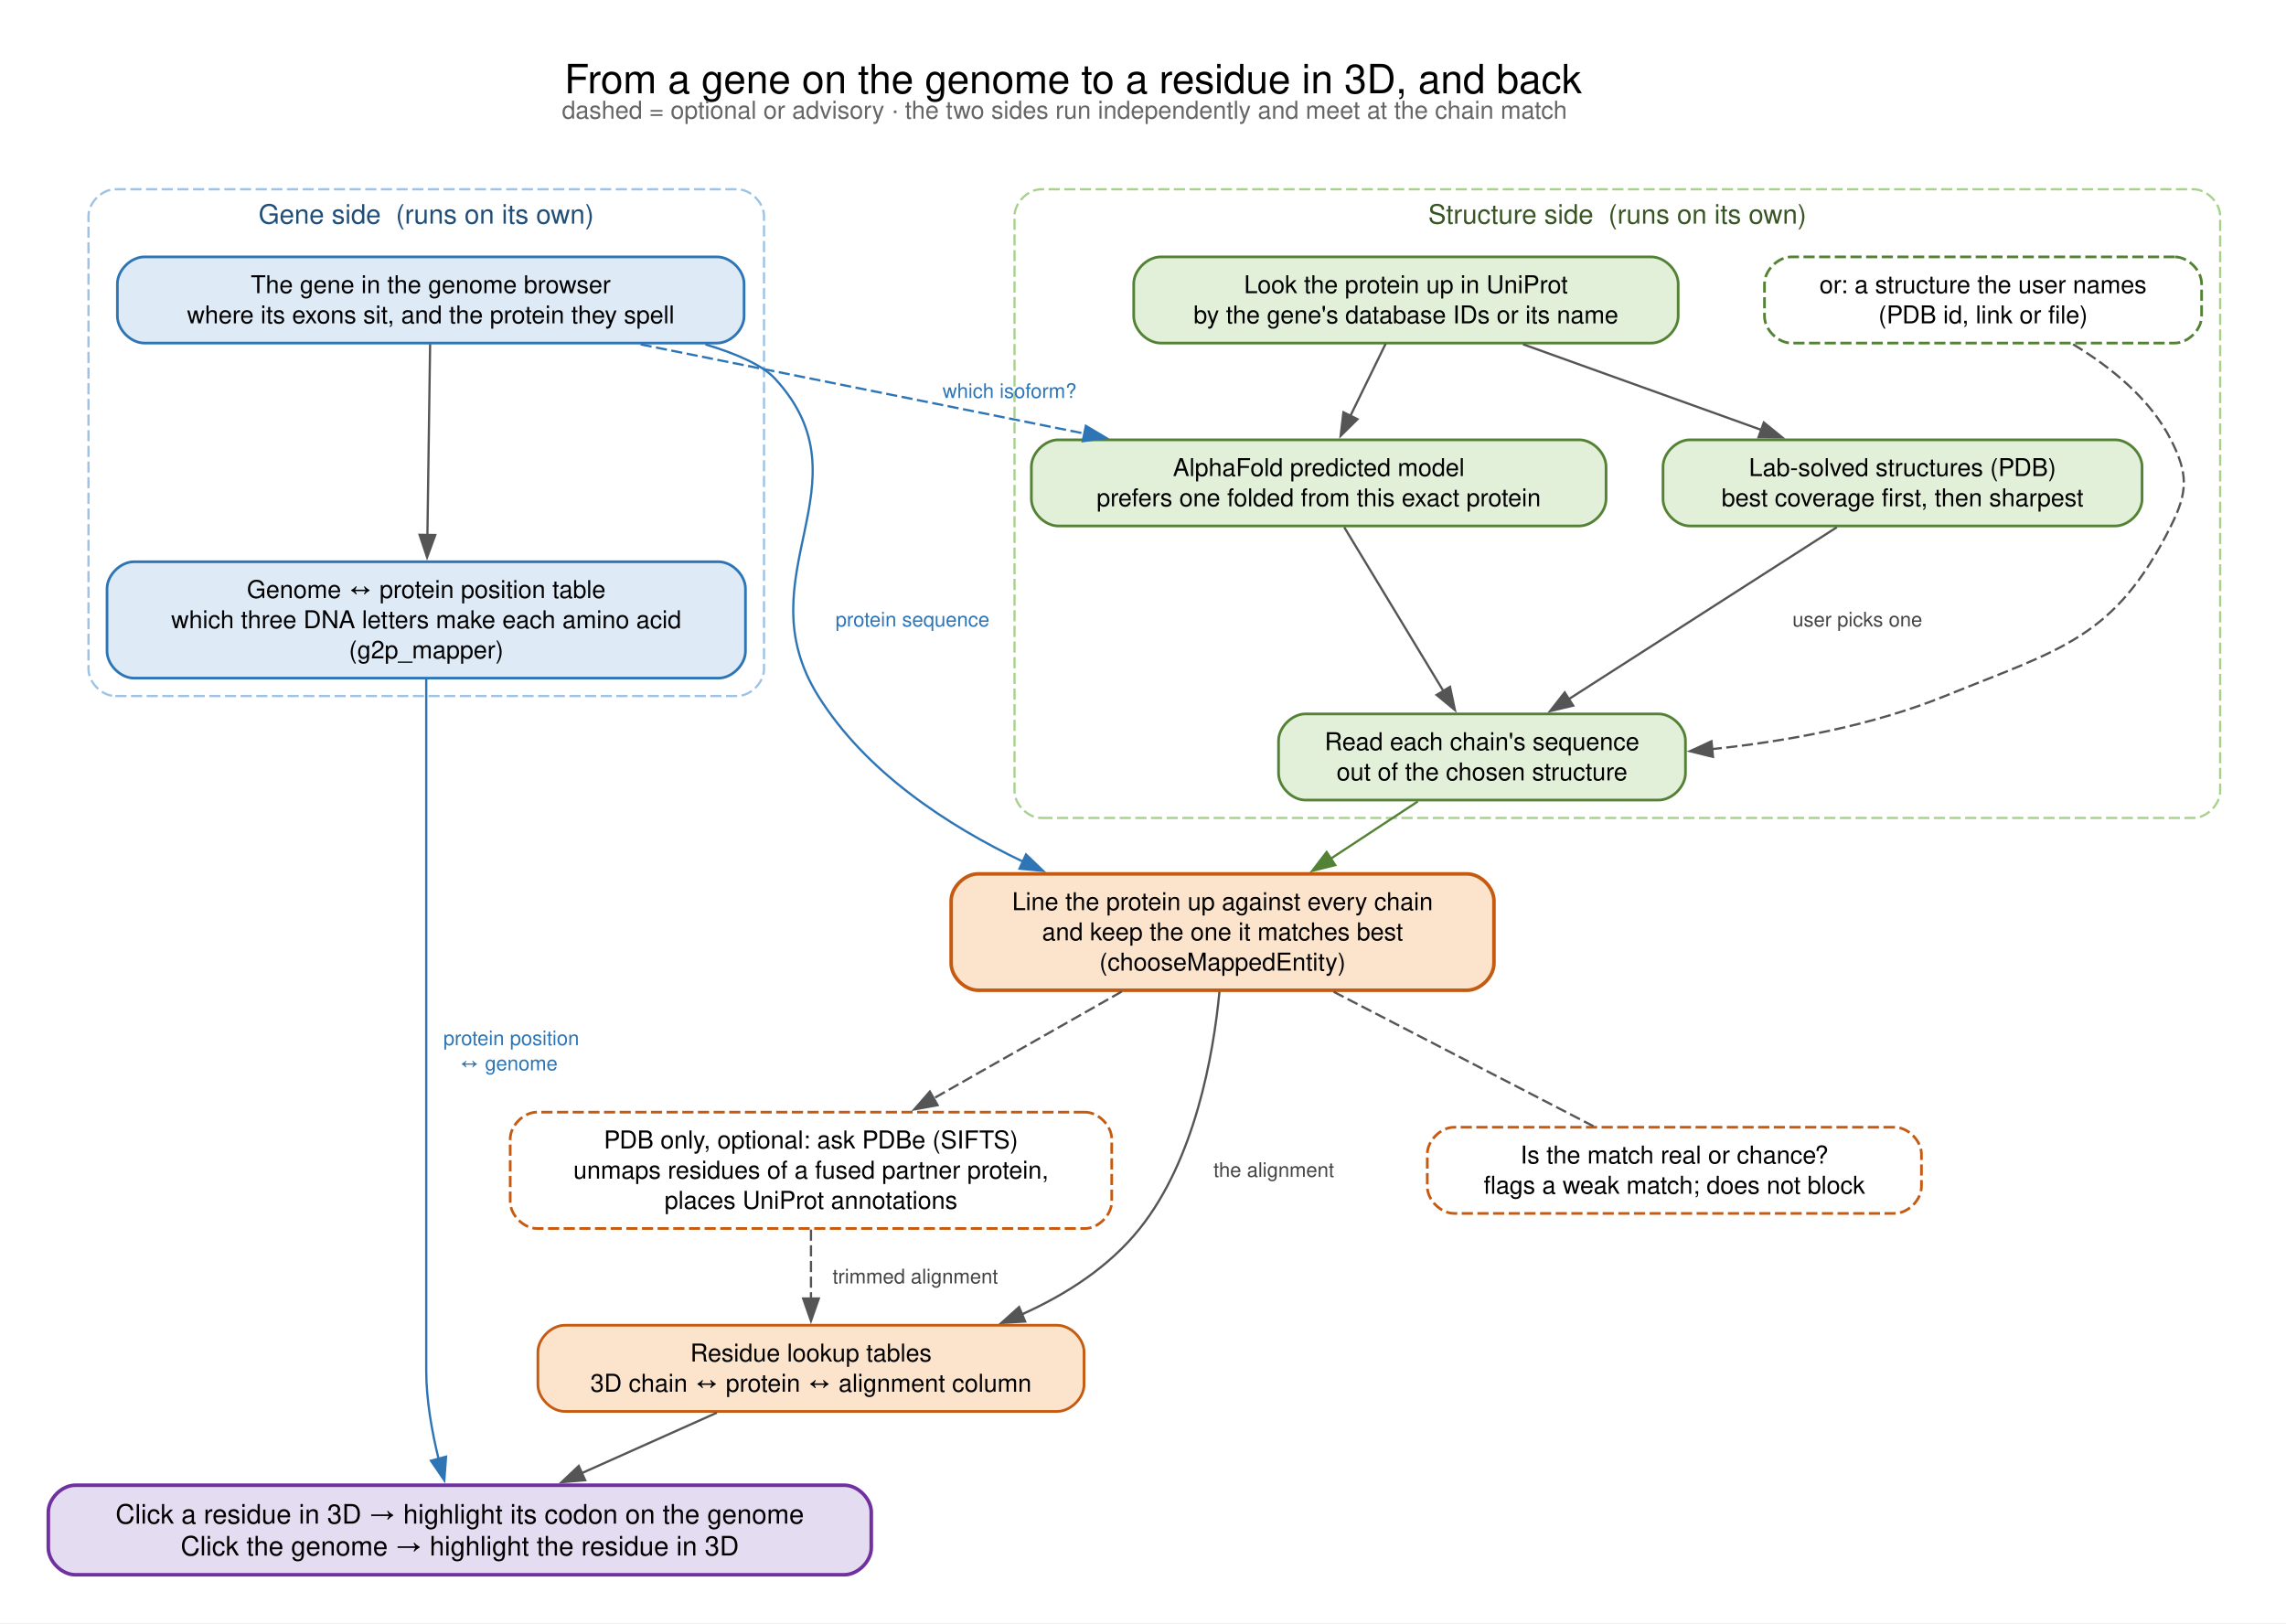
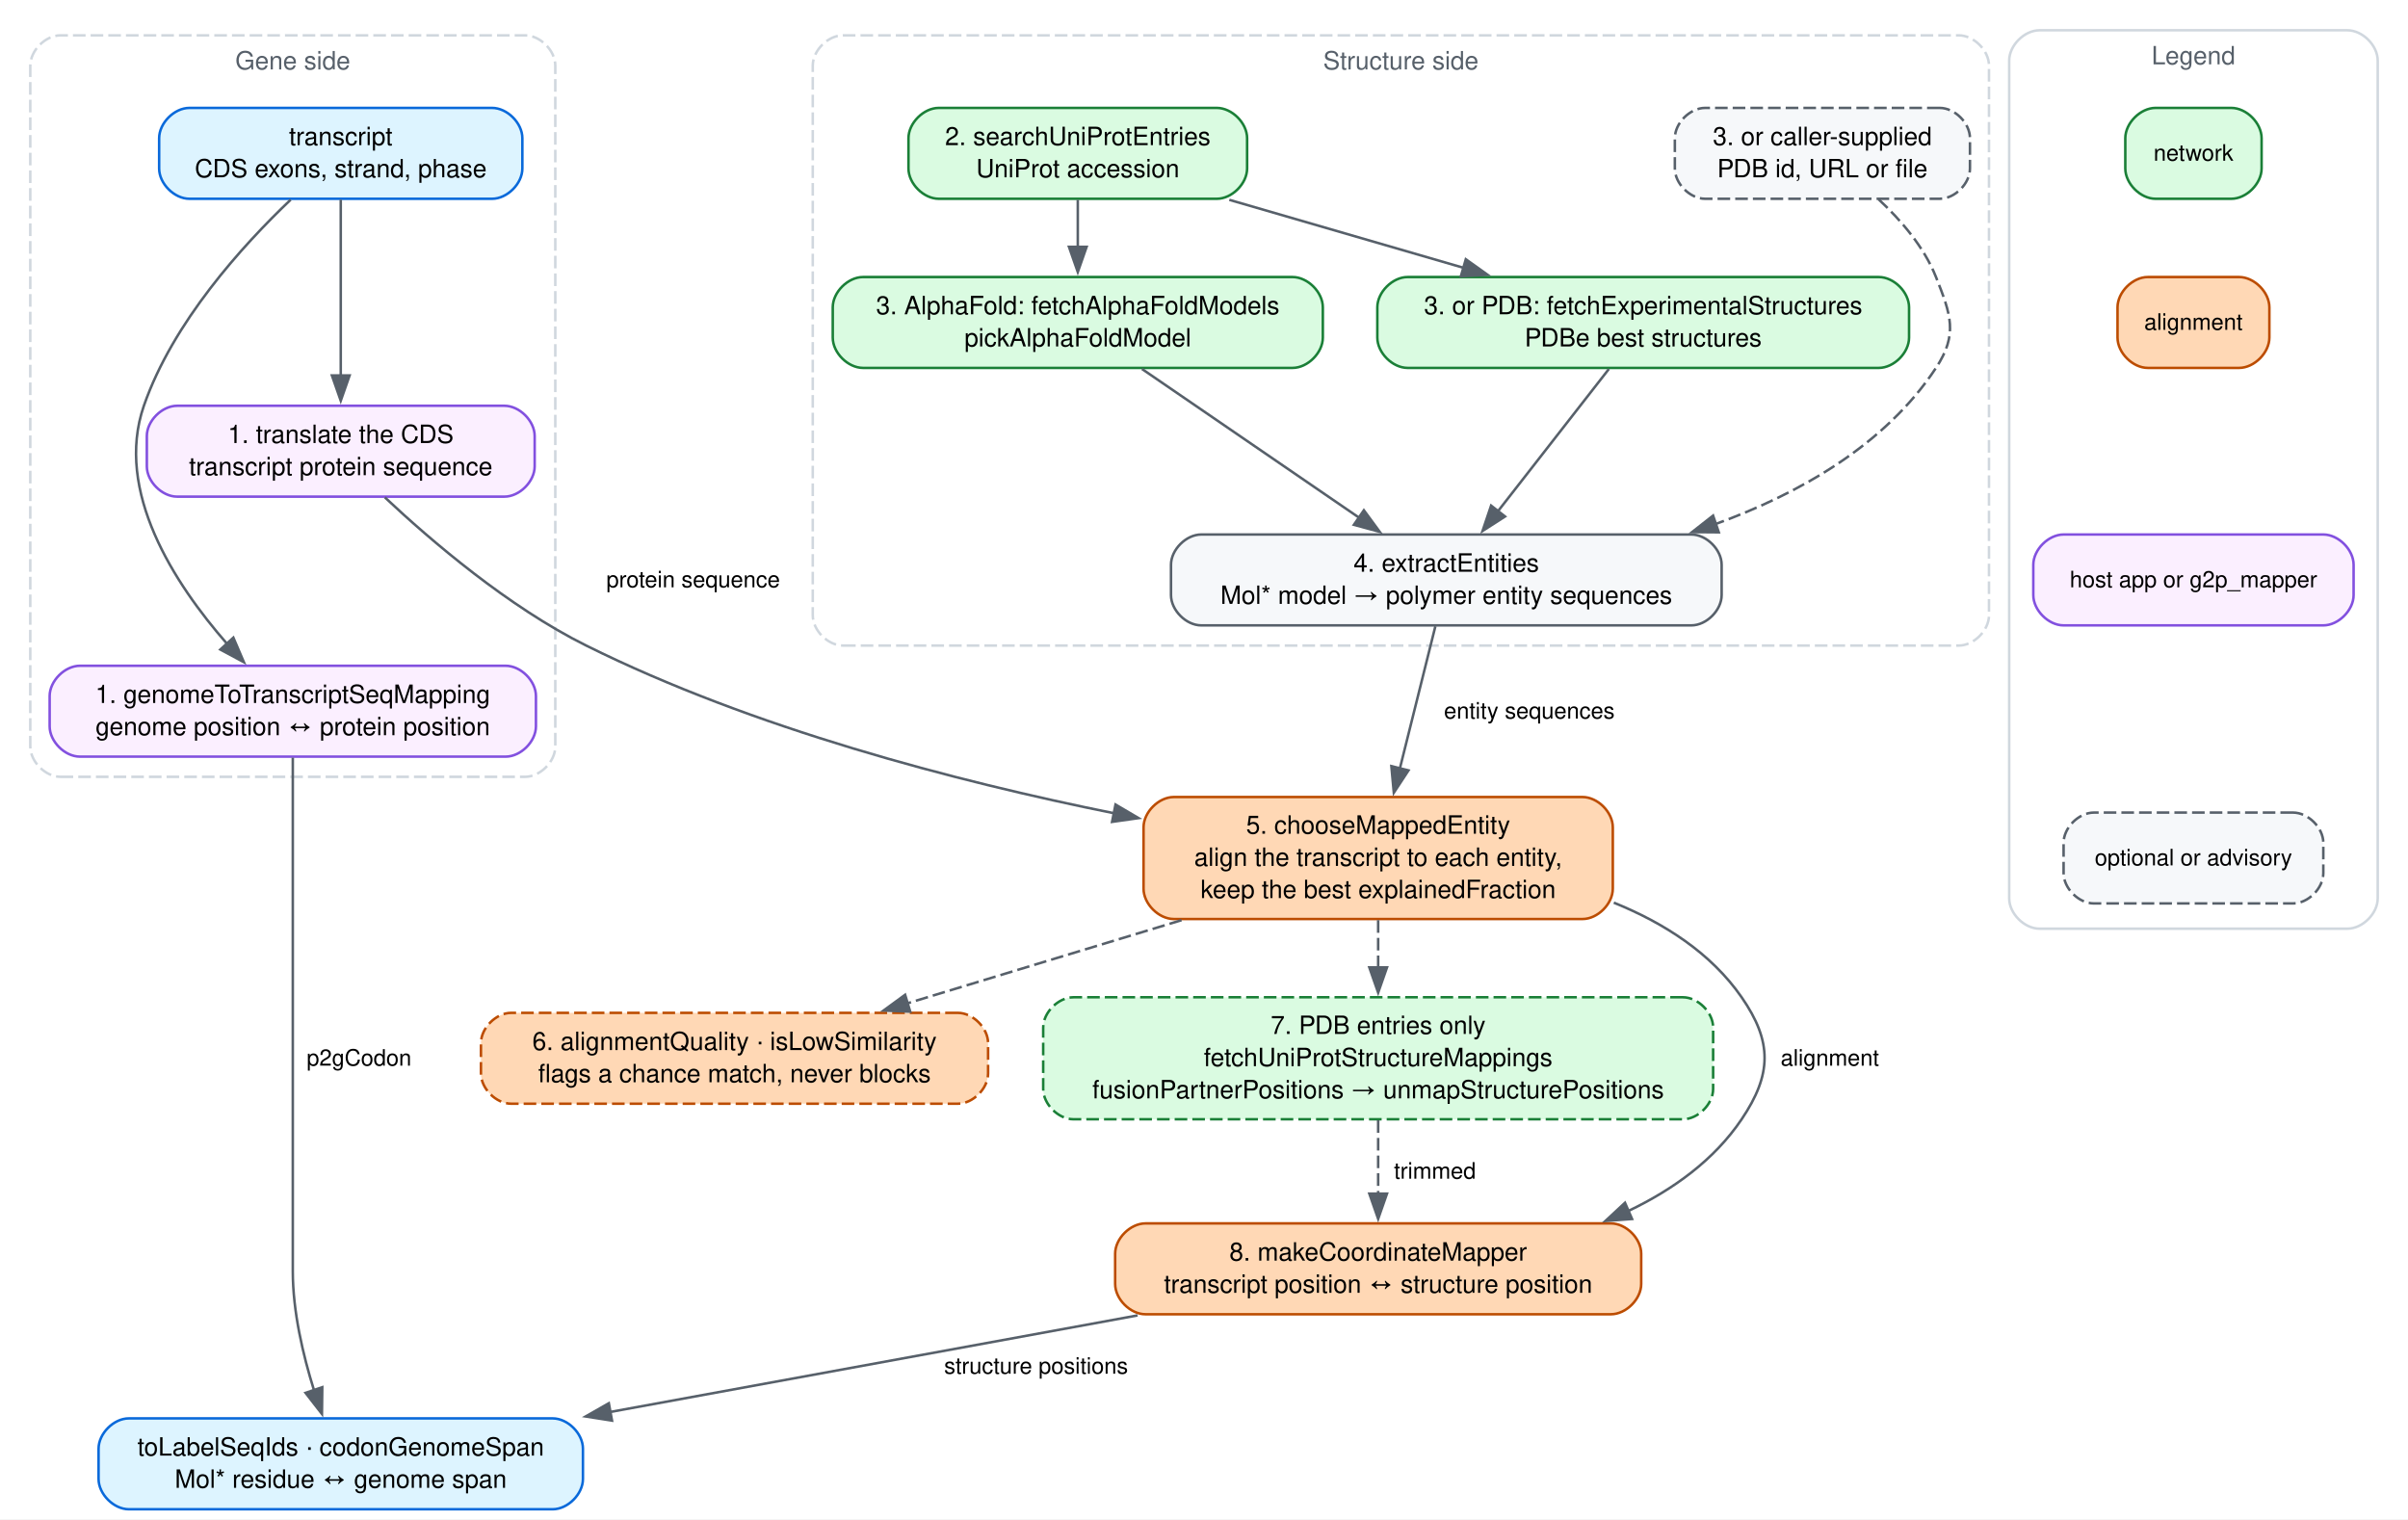
- <svg xmlns="http://www.w3.org/2000/svg" width="1022pt" height="726pt" viewBox="0.00 0.00 1022.00 726.00">
-   <g id="graph0" class="graph" transform="scale(1 1) rotate(0) translate(21.6 704.01)">
-     <polygon fill="white" stroke="none" points="-21.6,21.6 -21.6,-704.01 1000.56,-704.01 1000.56,21.6 -21.6,21.6" />
-     <text xml:space="preserve" text-anchor="start" x="230.73" y="-662.31" font-family="Helvetica,sans-Serif" font-size="18.00">From a gene on the genome to a residue in 3D, and back</text>
-     <text xml:space="preserve" text-anchor="start" x="229.61" y="-650.96" font-family="Helvetica,sans-Serif" font-size="11.00" fill="#666666">dashed = optional or advisory · the two sides run independently and meet at the chain match</text>
-     <text xml:space="preserve" text-anchor="start" x="486.48" y="-633.31" font-family="Helvetica,sans-Serif" font-size="18.00"> </text>
+ <svg xmlns="http://www.w3.org/2000/svg" width="954pt" height="602pt" viewBox="0.00 0.00 954.00 602.00">
+   <g id="graph0" class="graph" transform="scale(1 1) rotate(0) translate(4 597.91)">
+     <polygon fill="white" stroke="none" points="-4,4 -4,-597.91 950,-597.91 950,4 -4,4" />
    <g id="clust1" class="cluster">
-       <path fill="white" stroke="#9dc3e6" stroke-dasharray="5,2" d="M29.96,-392.85C29.96,-392.85 307.96,-392.85 307.96,-392.85 313.96,-392.85 319.96,-398.85 319.96,-404.85 319.96,-404.85 319.96,-607.41 319.96,-607.41 319.96,-613.41 313.96,-619.41 307.96,-619.41 307.96,-619.41 29.96,-619.41 29.96,-619.41 23.96,-619.41 17.96,-613.41 17.96,-607.41 17.96,-607.41 17.96,-404.85 17.96,-404.85 17.96,-398.85 23.96,-392.85 29.96,-392.85" />
-       <text xml:space="preserve" text-anchor="middle" x="168.96" y="-604.01" font-family="Helvetica,sans-Serif" font-size="12.00" fill="#1f4e79">Gene side  (runs on its own)</text>
+       <path fill="white" stroke="#d0d7de" stroke-dasharray="5,2" d="M20,-290.16C20,-290.16 204,-290.16 204,-290.16 210,-290.16 216,-296.16 216,-302.16 216,-302.16 216,-571.91 216,-571.91 216,-577.91 210,-583.91 204,-583.91 204,-583.91 20,-583.91 20,-583.91 14,-583.91 8,-577.91 8,-571.91 8,-571.91 8,-302.16 8,-302.16 8,-296.16 14,-290.16 20,-290.16" />
+       <text xml:space="preserve" text-anchor="middle" x="112" y="-570.41" font-family="Helvetica,sans-Serif" font-size="10.00" fill="#57606a">Gene side</text>
    </g>
    <g id="clust2" class="cluster">
-       <path fill="white" stroke="#a9d18e" stroke-dasharray="5,2" d="M443.96,-338.33C443.96,-338.33 958.96,-338.33 958.96,-338.33 964.96,-338.33 970.96,-344.33 970.96,-350.33 970.96,-350.33 970.96,-607.41 970.96,-607.41 970.96,-613.41 964.96,-619.41 958.96,-619.41 958.96,-619.41 443.96,-619.41 443.96,-619.41 437.96,-619.41 431.96,-613.41 431.96,-607.41 431.96,-607.41 431.96,-350.33 431.96,-350.33 431.96,-344.33 437.96,-338.33 443.96,-338.33" />
-       <text xml:space="preserve" text-anchor="middle" x="701.46" y="-604.01" font-family="Helvetica,sans-Serif" font-size="12.00" fill="#375623">Structure side  (runs on its own)</text>
+       <path fill="white" stroke="#d0d7de" stroke-dasharray="5,2" d="M330,-342.16C330,-342.16 772,-342.16 772,-342.16 778,-342.16 784,-348.16 784,-354.16 784,-354.16 784,-571.91 784,-571.91 784,-577.91 778,-583.91 772,-583.91 772,-583.91 330,-583.91 330,-583.91 324,-583.91 318,-577.91 318,-571.91 318,-571.91 318,-354.16 318,-354.16 318,-348.16 324,-342.16 330,-342.16" />
+       <text xml:space="preserve" text-anchor="middle" x="551" y="-570.41" font-family="Helvetica,sans-Serif" font-size="10.00" fill="#57606a">Structure side</text>
+     </g>
+     <g id="clust5" class="cluster">
+       <path fill="white" stroke="#d0d7de" d="M804,-230C804,-230 926,-230 926,-230 932,-230 938,-236 938,-242 938,-242 938,-573.91 938,-573.91 938,-579.91 932,-585.91 926,-585.91 926,-585.91 804,-585.91 804,-585.91 798,-585.91 792,-579.91 792,-573.91 792,-573.91 792,-242 792,-242 792,-236 798,-230 804,-230" />
+       <text xml:space="preserve" text-anchor="middle" x="865" y="-572.41" font-family="Helvetica,sans-Serif" font-size="10.00" fill="#57606a">Legend</text>
    </g>
    <g id="node1" class="node">
-       <path fill="#deebf7" stroke="#2e75b6" stroke-width="1.2" d="M299.05,-589.16C299.05,-589.16 42.88,-589.16 42.88,-589.16 36.88,-589.16 30.88,-583.16 30.88,-577.16 30.88,-577.16 30.88,-562.64 30.88,-562.64 30.88,-556.64 36.88,-550.64 42.88,-550.64 42.88,-550.64 299.05,-550.64 299.05,-550.64 305.05,-550.64 311.05,-556.64 311.05,-562.64 311.05,-562.64 311.05,-577.16 311.05,-577.16 311.05,-583.16 305.05,-589.16 299.05,-589.16" />
-       <text xml:space="preserve" text-anchor="middle" x="170.96" y="-572.95" font-family="Helvetica,sans-Serif" font-size="11.00">The gene in the genome browser</text>
-       <text xml:space="preserve" text-anchor="middle" x="170.96" y="-559.45" font-family="Helvetica,sans-Serif" font-size="11.00">where its exons sit, and the protein they spell</text>
+       <path fill="#ddf4ff" stroke="#0969da" d="M190.95,-555.16C190.95,-555.16 71.05,-555.16 71.05,-555.16 65.05,-555.16 59.05,-549.16 59.05,-543.16 59.05,-543.16 59.05,-531.16 59.05,-531.16 59.05,-525.16 65.05,-519.16 71.05,-519.16 71.05,-519.16 190.95,-519.16 190.95,-519.16 196.95,-519.16 202.95,-525.16 202.95,-531.16 202.95,-531.16 202.95,-543.16 202.95,-543.16 202.95,-549.16 196.95,-555.16 190.95,-555.16" />
+       <text xml:space="preserve" text-anchor="middle" x="131" y="-540.41" font-family="Helvetica,sans-Serif" font-size="10.00">transcript</text>
+       <text xml:space="preserve" text-anchor="middle" x="131" y="-527.66" font-family="Helvetica,sans-Serif" font-size="10.00">CDS exons, strand, phase</text>
    </g>
    <g id="node2" class="node">
-       <path fill="#deebf7" stroke="#2e75b6" stroke-width="1.2" d="M299.67,-452.87C299.67,-452.87 38.25,-452.87 38.25,-452.87 32.25,-452.87 26.25,-446.87 26.25,-440.87 26.25,-440.87 26.25,-412.85 26.25,-412.85 26.25,-406.85 32.25,-400.85 38.25,-400.85 38.25,-400.85 299.67,-400.85 299.67,-400.85 305.67,-400.85 311.67,-406.85 311.67,-412.85 311.67,-412.85 311.67,-440.87 311.67,-440.87 311.67,-446.87 305.67,-452.87 299.67,-452.87" />
-       <text xml:space="preserve" text-anchor="middle" x="168.96" y="-436.66" font-family="Helvetica,sans-Serif" font-size="11.00">Genome ↔ protein position table</text>
-       <text xml:space="preserve" text-anchor="middle" x="168.96" y="-423.16" font-family="Helvetica,sans-Serif" font-size="11.00">which three DNA letters make each amino acid</text>
-       <text xml:space="preserve" text-anchor="middle" x="168.96" y="-409.66" font-family="Helvetica,sans-Serif" font-size="11.00">(g2p_mapper)</text>
+       <path fill="#fbefff" stroke="#8250df" d="M195.83,-437.16C195.83,-437.16 66.17,-437.16 66.17,-437.16 60.17,-437.16 54.17,-431.16 54.17,-425.16 54.17,-425.16 54.17,-413.16 54.17,-413.16 54.17,-407.16 60.17,-401.16 66.17,-401.16 66.17,-401.16 195.83,-401.16 195.83,-401.16 201.83,-401.16 207.83,-407.16 207.83,-413.16 207.83,-413.16 207.83,-425.16 207.83,-425.16 207.83,-431.16 201.83,-437.16 195.83,-437.16" />
+       <text xml:space="preserve" text-anchor="middle" x="131" y="-422.41" font-family="Helvetica,sans-Serif" font-size="10.00">1. translate the CDS</text>
+       <text xml:space="preserve" text-anchor="middle" x="131" y="-409.66" font-family="Helvetica,sans-Serif" font-size="10.00">transcript protein sequence</text>
    </g>
    <g id="edge1" class="edge">
-       <path fill="none" stroke="#555555" d="M170.69,-550.17C170.39,-528.4 169.87,-491.96 169.48,-464.51" />
-       <polygon fill="#555555" stroke="#555555" points="172.98,-464.82 169.34,-454.87 165.99,-464.92 172.98,-464.82" />
+       <path fill="none" stroke="#57606a" d="M131,-518.79C131,-500.34 131,-470.86 131,-448.93" />
+       <polygon fill="#57606a" stroke="#57606a" points="134.5,-449.16 131,-439.16 127.5,-449.16 134.5,-449.16" />
+     </g>
+     <g id="node3" class="node">
+       <path fill="#fbefff" stroke="#8250df" d="M196.33,-334.16C196.33,-334.16 27.67,-334.16 27.67,-334.16 21.67,-334.16 15.67,-328.16 15.67,-322.16 15.67,-322.16 15.67,-310.16 15.67,-310.16 15.67,-304.16 21.67,-298.16 27.67,-298.16 27.67,-298.16 196.33,-298.16 196.33,-298.16 202.33,-298.16 208.33,-304.16 208.33,-310.16 208.33,-310.16 208.33,-322.16 208.33,-322.16 208.33,-328.16 202.33,-334.16 196.33,-334.16" />
+       <text xml:space="preserve" text-anchor="middle" x="112" y="-319.41" font-family="Helvetica,sans-Serif" font-size="10.00">1. genomeToTranscriptSeqMapping</text>
+       <text xml:space="preserve" text-anchor="middle" x="112" y="-306.66" font-family="Helvetica,sans-Serif" font-size="10.00">genome position ↔ protein position</text>
+     </g>
+     <g id="edge2" class="edge">
+       <path fill="none" stroke="#57606a" d="M111.16,-518.79C92.07,-500.64 64.47,-470.24 53,-437.16 41.27,-403.32 65.11,-366.68 85.91,-342.91" />
+       <polygon fill="#57606a" stroke="#57606a" points="88.45,-345.31 92.62,-335.58 83.29,-340.59 88.45,-345.31" />
    </g>
    <g id="node4" class="node">
-       <path fill="#e2f0d9" stroke="#548235" stroke-width="1.2" d="M684.42,-507.39C684.42,-507.39 451.5,-507.39 451.5,-507.39 445.5,-507.39 439.5,-501.39 439.5,-495.39 439.5,-495.39 439.5,-480.87 439.5,-480.87 439.5,-474.87 445.5,-468.87 451.5,-468.87 451.5,-468.87 684.42,-468.87 684.42,-468.87 690.42,-468.87 696.42,-474.87 696.42,-480.87 696.42,-480.87 696.42,-495.39 696.42,-495.39 696.42,-501.39 690.42,-507.39 684.42,-507.39" />
-       <text xml:space="preserve" text-anchor="middle" x="567.96" y="-491.18" font-family="Helvetica,sans-Serif" font-size="11.00">AlphaFold predicted model</text>
-       <text xml:space="preserve" text-anchor="middle" x="567.96" y="-477.68" font-family="Helvetica,sans-Serif" font-size="11.00">prefers one folded from this exact protein</text>
+       <path fill="#dafbe1" stroke="#1a7f37" d="M478.08,-555.16C478.08,-555.16 367.92,-555.16 367.92,-555.16 361.92,-555.16 355.92,-549.16 355.92,-543.16 355.92,-543.16 355.92,-531.16 355.92,-531.16 355.92,-525.16 361.92,-519.16 367.92,-519.16 367.92,-519.16 478.08,-519.16 478.08,-519.16 484.08,-519.16 490.08,-525.16 490.08,-531.16 490.08,-531.16 490.08,-543.16 490.08,-543.16 490.08,-549.16 484.08,-555.16 478.08,-555.16" />
+       <text xml:space="preserve" text-anchor="middle" x="423" y="-540.41" font-family="Helvetica,sans-Serif" font-size="10.00">2. searchUniProtEntries</text>
+       <text xml:space="preserve" text-anchor="middle" x="423" y="-527.66" font-family="Helvetica,sans-Serif" font-size="10.00">UniProt accession</text>
+     </g>
+     <g id="node9" class="node">
+       <path fill="#ffd8b5" stroke="#bc4c00" d="M622.96,-282.16C622.96,-282.16 461.05,-282.16 461.05,-282.16 455.05,-282.16 449.05,-276.16 449.05,-270.16 449.05,-270.16 449.05,-245.83 449.05,-245.83 449.05,-239.83 455.05,-233.83 461.05,-233.83 461.05,-233.83 622.96,-233.83 622.96,-233.83 628.96,-233.83 634.96,-239.83 634.96,-245.83 634.96,-245.83 634.96,-270.16 634.96,-270.16 634.96,-276.16 628.96,-282.16 622.96,-282.16" />
+       <text xml:space="preserve" text-anchor="middle" x="542" y="-267.62" font-family="Helvetica,sans-Serif" font-size="10.00">5. chooseMappedEntity</text>
+       <text xml:space="preserve" text-anchor="middle" x="542" y="-254.87" font-family="Helvetica,sans-Serif" font-size="10.00">align the transcript to each entity,</text>
+       <text xml:space="preserve" text-anchor="middle" x="542" y="-242.12" font-family="Helvetica,sans-Serif" font-size="10.00">keep the best explainedFraction</text>
+     </g>
+     <g id="edge9" class="edge">
+       <path fill="none" stroke="#57606a" d="M148.47,-400.87C166.86,-383.62 197.36,-357.51 228.25,-342.16 294.18,-309.39 374.54,-288.41 437.42,-275.72" />
+       <polygon fill="#57606a" stroke="#57606a" points="437.94,-279.18 447.07,-273.81 436.58,-272.32 437.94,-279.18" />
+       <text xml:space="preserve" text-anchor="middle" x="270.62" y="-365.24" font-family="Helvetica,sans-Serif" font-size="9.00"> protein sequence </text>
+     </g>
+     <g id="node13" class="node">
+       <path fill="#ddf4ff" stroke="#0969da" d="M214.95,-36C214.95,-36 47.05,-36 47.05,-36 41.05,-36 35.05,-30 35.05,-24 35.05,-24 35.05,-12 35.05,-12 35.05,-6 41.05,0 47.05,0 47.05,0 214.95,0 214.95,0 220.95,0 226.95,-6 226.95,-12 226.95,-12 226.95,-24 226.95,-24 226.95,-30 220.95,-36 214.95,-36" />
+       <text xml:space="preserve" text-anchor="middle" x="131" y="-21.25" font-family="Helvetica,sans-Serif" font-size="10.00">toLabelSeqIds · codonGenomeSpan</text>
+       <text xml:space="preserve" text-anchor="middle" x="131" y="-8.5" font-family="Helvetica,sans-Serif" font-size="10.00">Mol* residue ↔ genome span</text>
+     </g>
+     <g id="edge16" class="edge">
+       <path fill="none" stroke="#57606a" d="M112,-297.76C112,-278.47 112,-246.42 112,-218.83 112,-218.83 112,-218.83 112,-94.25 112,-78.35 116.03,-61.13 120.39,-47.18" />
+       <polygon fill="#57606a" stroke="#57606a" points="123.68,-48.35 123.55,-37.76 117.05,-46.12 123.68,-48.35" />
+       <text xml:space="preserve" text-anchor="middle" x="138.25" y="-175.74" font-family="Helvetica,sans-Serif" font-size="9.00"> p2gCodon </text>
+     </g>
+     <g id="node5" class="node">
+       <path fill="#dafbe1" stroke="#1a7f37" d="M508.08,-488.16C508.08,-488.16 337.92,-488.16 337.92,-488.16 331.92,-488.16 325.92,-482.16 325.92,-476.16 325.92,-476.16 325.92,-464.16 325.92,-464.16 325.92,-458.16 331.92,-452.16 337.92,-452.16 337.92,-452.16 508.08,-452.16 508.08,-452.16 514.08,-452.16 520.08,-458.16 520.08,-464.16 520.08,-464.16 520.08,-476.16 520.08,-476.16 520.08,-482.16 514.08,-488.16 508.08,-488.16" />
+       <text xml:space="preserve" text-anchor="middle" x="423" y="-473.41" font-family="Helvetica,sans-Serif" font-size="10.00">3. AlphaFold: fetchAlphaFoldModels</text>
+       <text xml:space="preserve" text-anchor="middle" x="423" y="-460.66" font-family="Helvetica,sans-Serif" font-size="10.00">pickAlphaFoldModel</text>
+     </g>
+     <g id="edge4" class="edge">
+       <path fill="none" stroke="#57606a" d="M423,-518.74C423,-512.91 423,-506.25 423,-499.8" />
+       <polygon fill="#57606a" stroke="#57606a" points="426.5,-500.14 423,-490.14 419.5,-500.14 426.5,-500.14" />
+     </g>
+     <g id="node6" class="node">
+       <path fill="#dafbe1" stroke="#1a7f37" d="M740.33,-488.16C740.33,-488.16 553.67,-488.16 553.67,-488.16 547.67,-488.16 541.67,-482.16 541.67,-476.16 541.67,-476.16 541.67,-464.16 541.67,-464.16 541.67,-458.16 547.67,-452.16 553.67,-452.16 553.67,-452.16 740.33,-452.16 740.33,-452.16 746.33,-452.16 752.33,-458.16 752.33,-464.16 752.33,-464.16 752.33,-476.16 752.33,-476.16 752.33,-482.16 746.33,-488.16 740.33,-488.16" />
+       <text xml:space="preserve" text-anchor="middle" x="647" y="-473.41" font-family="Helvetica,sans-Serif" font-size="10.00">3. or PDB: fetchExperimentalStructures</text>
+       <text xml:space="preserve" text-anchor="middle" x="647" y="-460.66" font-family="Helvetica,sans-Serif" font-size="10.00">PDBe best structures</text>
+     </g>
+     <g id="edge5" class="edge">
+       <path fill="none" stroke="#57606a" d="M483.03,-518.74C511.65,-510.44 546.09,-500.44 576.01,-491.76" />
+       <polygon fill="#57606a" stroke="#57606a" points="576.72,-495.2 585.35,-489.05 574.77,-488.47 576.72,-495.2" />
+     </g>
+     <g id="node8" class="node">
+       <path fill="#f6f8fa" stroke="#57606a" d="M666.08,-386.16C666.08,-386.16 471.92,-386.16 471.92,-386.16 465.92,-386.16 459.92,-380.16 459.92,-374.16 459.92,-374.16 459.92,-362.16 459.92,-362.16 459.92,-356.16 465.92,-350.16 471.92,-350.16 471.92,-350.16 666.08,-350.16 666.08,-350.16 672.08,-350.16 678.08,-356.16 678.08,-362.16 678.08,-362.16 678.08,-374.16 678.08,-374.16 678.08,-380.16 672.08,-386.16 666.08,-386.16" />
+       <text xml:space="preserve" text-anchor="middle" x="569" y="-371.41" font-family="Helvetica,sans-Serif" font-size="10.00">4. extractEntities</text>
+       <text xml:space="preserve" text-anchor="middle" x="569" y="-358.66" font-family="Helvetica,sans-Serif" font-size="10.00">Mol* model → polymer entity sequences</text>
+     </g>
+     <g id="edge6" class="edge">
+       <path fill="none" stroke="#57606a" d="M448.43,-451.74C472.3,-435.39 508.18,-410.82 534.6,-392.72" />
+       <polygon fill="#57606a" stroke="#57606a" points="536.34,-395.77 542.61,-387.23 532.38,-390 536.34,-395.77" />
    </g>
    <g id="edge7" class="edge">
-       <path fill="none" stroke="#2e75b6" stroke-dasharray="5,2" d="M264.79,-550.05C324.49,-538.05 401.87,-522.5 463.51,-510.12" />
-       <polygon fill="#2e75b6" stroke="#2e75b6" points="463.84,-513.62 472.95,-508.22 462.46,-506.76 463.84,-513.62" />
-       <text xml:space="preserve" text-anchor="middle" x="428.48" y="-526.09" font-family="Helvetica,sans-Serif" font-size="9.00" fill="#2e75b6"> which isoform?</text>
+       <path fill="none" stroke="#57606a" d="M633.41,-451.74C621.22,-436.11 603.16,-412.96 589.27,-395.14" />
+       <polygon fill="#57606a" stroke="#57606a" points="592.27,-393.3 583.36,-387.57 586.75,-397.61 592.27,-393.3" />
    </g>
-     <g id="node8" class="node">
-       <path fill="#fce4cc" stroke="#c55a11" stroke-width="1.6" d="M634.3,-313.33C634.3,-313.33 415.63,-313.33 415.63,-313.33 409.63,-313.33 403.63,-307.33 403.63,-301.33 403.63,-301.33 403.63,-273.31 403.63,-273.31 403.63,-267.31 409.63,-261.31 415.63,-261.31 415.63,-261.31 634.3,-261.31 634.3,-261.31 640.3,-261.31 646.3,-267.31 646.3,-273.31 646.3,-273.31 646.3,-301.33 646.3,-301.33 646.3,-307.33 640.3,-313.33 634.3,-313.33" />
-       <text xml:space="preserve" text-anchor="middle" x="524.96" y="-297.12" font-family="Helvetica,sans-Serif" font-size="11.00">Line the protein up against every chain</text>
-       <text xml:space="preserve" text-anchor="middle" x="524.96" y="-283.62" font-family="Helvetica,sans-Serif" font-size="11.00">and keep the one it matches best</text>
-       <text xml:space="preserve" text-anchor="middle" x="524.96" y="-270.12" font-family="Helvetica,sans-Serif" font-size="11.00">(chooseMappedEntity)</text>
+     <g id="node7" class="node">
+       <path fill="#f6f8fa" stroke="#57606a" stroke-dasharray="5,2" d="M764.46,-555.16C764.46,-555.16 671.54,-555.16 671.54,-555.16 665.54,-555.16 659.54,-549.16 659.54,-543.16 659.54,-543.16 659.54,-531.16 659.54,-531.16 659.54,-525.16 665.54,-519.16 671.54,-519.16 671.54,-519.16 764.46,-519.16 764.46,-519.16 770.46,-519.16 776.46,-525.16 776.46,-531.16 776.46,-531.16 776.46,-543.16 776.46,-543.16 776.46,-549.16 770.46,-555.16 764.46,-555.16" />
+       <text xml:space="preserve" text-anchor="middle" x="718" y="-540.41" font-family="Helvetica,sans-Serif" font-size="10.00">3. or caller-supplied</text>
+       <text xml:space="preserve" text-anchor="middle" x="718" y="-527.66" font-family="Helvetica,sans-Serif" font-size="10.00">PDB id, URL or file</text>
    </g>
    <g id="edge8" class="edge">
-       <path fill="none" stroke="#2e75b6" d="M293.77,-550.04C307.98,-545.78 319.4,-540.69 324.96,-534.64 368,-487.82 310.49,-446.77 344.21,-392.85 365.29,-359.14 401.48,-335.13 435.97,-318.69" />
-       <polygon fill="#2e75b6" stroke="#2e75b6" points="437.1,-322.02 444.74,-314.68 434.19,-315.66 437.1,-322.02" />
-       <text xml:space="preserve" text-anchor="middle" x="385.09" y="-423.93" font-family="Helvetica,sans-Serif" font-size="9.00" fill="#2e75b6"> protein sequence</text>
+       <path fill="none" stroke="#57606a" stroke-dasharray="5,2" d="M740.23,-518.98C749.09,-510.73 758.3,-500.06 763,-488.16 768.88,-473.28 771.81,-465.51 763,-452.16 742.93,-421.75 709.17,-402.44 675.39,-390.2" />
+       <polygon fill="#57606a" stroke="#57606a" points="676.95,-387.03 666.36,-387.11 674.69,-393.65 676.95,-387.03" />
+     </g>
+     <g id="edge10" class="edge">
+       <path fill="none" stroke="#57606a" d="M564.66,-349.78C560.88,-334.65 555.29,-312.26 550.61,-293.5" />
+       <polygon fill="#57606a" stroke="#57606a" points="554.02,-292.71 548.2,-283.85 547.23,-294.4 554.02,-292.71" />
+       <text xml:space="preserve" text-anchor="middle" x="601.89" y="-313.24" font-family="Helvetica,sans-Serif" font-size="9.00"> entity sequences </text>
+     </g>
+     <g id="node10" class="node">
+       <path fill="#ffd8b5" stroke="#bc4c00" stroke-dasharray="5,2" d="M375.46,-196.66C375.46,-196.66 198.54,-196.66 198.54,-196.66 192.54,-196.66 186.54,-190.66 186.54,-184.66 186.54,-184.66 186.54,-172.66 186.54,-172.66 186.54,-166.66 192.54,-160.66 198.54,-160.66 198.54,-160.66 375.46,-160.66 375.46,-160.66 381.46,-160.66 387.46,-166.66 387.46,-172.66 387.46,-172.66 387.46,-184.66 387.46,-184.66 387.46,-190.66 381.46,-196.66 375.46,-196.66" />
+       <text xml:space="preserve" text-anchor="middle" x="287" y="-181.91" font-family="Helvetica,sans-Serif" font-size="10.00">6. alignmentQuality · isLowSimilarity</text>
+       <text xml:space="preserve" text-anchor="middle" x="287" y="-169.16" font-family="Helvetica,sans-Serif" font-size="10.00">flags a chance match, never blocks</text>
+     </g>
+     <g id="edge11" class="edge">
+       <path fill="none" stroke="#57606a" stroke-dasharray="5,2" d="M464.11,-233.37C429.35,-222.83 388.76,-210.52 355.22,-200.35" />
+       <polygon fill="#57606a" stroke="#57606a" points="356.62,-197.12 346.04,-197.57 354.59,-203.82 356.62,-197.12" />
+     </g>
+     <g id="node11" class="node">
+       <path fill="#dafbe1" stroke="#1a7f37" stroke-dasharray="5,2" d="M662.71,-202.83C662.71,-202.83 421.29,-202.83 421.29,-202.83 415.29,-202.83 409.29,-196.83 409.29,-190.83 409.29,-190.83 409.29,-166.5 409.29,-166.5 409.29,-160.5 415.29,-154.5 421.29,-154.5 421.29,-154.5 662.71,-154.5 662.71,-154.5 668.71,-154.5 674.71,-160.5 674.71,-166.5 674.71,-166.5 674.71,-190.83 674.71,-190.83 674.71,-196.83 668.71,-202.83 662.71,-202.83" />
+       <text xml:space="preserve" text-anchor="middle" x="542" y="-188.29" font-family="Helvetica,sans-Serif" font-size="10.00">7. PDB entries only</text>
+       <text xml:space="preserve" text-anchor="middle" x="542" y="-175.54" font-family="Helvetica,sans-Serif" font-size="10.00">fetchUniProtStructureMappings</text>
+       <text xml:space="preserve" text-anchor="middle" x="542" y="-162.79" font-family="Helvetica,sans-Serif" font-size="10.00">fusionPartnerPositions → unmapStructurePositions</text>
+     </g>
+     <g id="edge12" class="edge">
+       <path fill="none" stroke="#57606a" stroke-dasharray="5,2" d="M542,-233.37C542,-227.38 542,-220.81 542,-214.39" />
+       <polygon fill="#57606a" stroke="#57606a" points="545.5,-214.66 542,-204.66 538.5,-214.66 545.5,-214.66" />
    </g>
    <g id="node12" class="node">
-       <path fill="#e4dcf1" stroke="#7030a0" stroke-width="1.6" d="M355.92,-40.02C355.92,-40.02 12,-40.02 12,-40.02 6,-40.02 0,-34.02 0,-28.02 0,-28.02 0,-12 0,-12 0,-6 6,0 12,0 12,0 355.92,0 355.92,0 361.92,0 367.92,-6 367.92,-12 367.92,-12 367.92,-28.02 367.92,-28.02 367.92,-34.02 361.92,-40.02 355.92,-40.02" />
-       <text xml:space="preserve" text-anchor="middle" x="183.96" y="-22.86" font-family="Helvetica,sans-Serif" font-size="12.00">Click a residue in 3D → highlight its codon on the genome</text>
-       <text xml:space="preserve" text-anchor="middle" x="183.96" y="-8.61" font-family="Helvetica,sans-Serif" font-size="12.00">Click the genome → highlight the residue in 3D</text>
+       <path fill="#ffd8b5" stroke="#bc4c00" d="M634.21,-113.25C634.21,-113.25 449.8,-113.25 449.8,-113.25 443.8,-113.25 437.8,-107.25 437.8,-101.25 437.8,-101.25 437.8,-89.25 437.8,-89.25 437.8,-83.25 443.8,-77.25 449.8,-77.25 449.8,-77.25 634.21,-77.25 634.21,-77.25 640.21,-77.25 646.21,-83.25 646.21,-89.25 646.21,-89.25 646.21,-101.25 646.21,-101.25 646.21,-107.25 640.21,-113.25 634.21,-113.25" />
+       <text xml:space="preserve" text-anchor="middle" x="542" y="-98.5" font-family="Helvetica,sans-Serif" font-size="10.00">8. makeCoordinateMapper</text>
+       <text xml:space="preserve" text-anchor="middle" x="542" y="-85.75" font-family="Helvetica,sans-Serif" font-size="10.00">transcript position ↔ structure position</text>
+     </g>
+     <g id="edge13" class="edge">
+       <path fill="none" stroke="#57606a" d="M635.36,-240.31C655.21,-232.28 673.84,-220.4 686,-202.83 698.23,-185.17 698.01,-172.31 686,-154.5 675.1,-138.33 658.87,-126.65 641.19,-118.21" />
+       <polygon fill="#57606a" stroke="#57606a" points="642.59,-115 632.03,-114.21 639.79,-121.42 642.59,-115" />
+       <text xml:space="preserve" text-anchor="middle" x="720.96" y="-175.74" font-family="Helvetica,sans-Serif" font-size="9.00"> alignment </text>
+     </g>
+     <g id="edge14" class="edge">
+       <path fill="none" stroke="#57606a" stroke-dasharray="5,2" d="M542,-154.12C542,-145 542,-134.48 542,-124.94" />
+       <polygon fill="#57606a" stroke="#57606a" points="545.5,-125.05 542,-115.05 538.5,-125.05 545.5,-125.05" />
+       <text xml:space="preserve" text-anchor="middle" x="564.5" y="-130.95" font-family="Helvetica,sans-Serif" font-size="9.00"> trimmed </text>
    </g>
    <g id="edge15" class="edge">
-       <path fill="none" stroke="#2e75b6" d="M168.96,-400.32C168.96,-381.08 168.96,-354.05 168.96,-330.33 168.96,-330.33 168.96,-330.33 168.96,-91.28 168.96,-78.14 171.5,-63.92 174.49,-51.73" />
-       <polygon fill="#2e75b6" stroke="#2e75b6" points="177.83,-52.79 177.03,-42.22 171.07,-50.98 177.83,-52.79" />
-       <text xml:space="preserve" text-anchor="middle" x="205.71" y="-236.76" font-family="Helvetica,sans-Serif" font-size="9.00" fill="#2e75b6"> protein position</text>
-       <text xml:space="preserve" text-anchor="middle" x="205.71" y="-225.51" font-family="Helvetica,sans-Serif" font-size="9.00" fill="#2e75b6">↔ genome</text>
+       <path fill="none" stroke="#57606a" d="M446.68,-76.8C384.13,-65.35 302.26,-50.36 237.57,-38.51" />
+       <polygon fill="#57606a" stroke="#57606a" points="238.47,-35.12 228.01,-36.76 237.21,-42 238.47,-35.12" />
+       <text xml:space="preserve" text-anchor="middle" x="406.48" y="-53.7" font-family="Helvetica,sans-Serif" font-size="9.00"> structure positions </text>
    </g>
-     <g id="node3" class="node">
-       <path fill="#e2f0d9" stroke="#548235" stroke-width="1.2" d="M716.67,-589.16C716.67,-589.16 497.25,-589.16 497.25,-589.16 491.25,-589.16 485.25,-583.16 485.25,-577.16 485.25,-577.16 485.25,-562.64 485.25,-562.64 485.25,-556.64 491.25,-550.64 497.25,-550.64 497.25,-550.64 716.67,-550.64 716.67,-550.64 722.67,-550.64 728.67,-556.64 728.67,-562.64 728.67,-562.64 728.67,-577.16 728.67,-577.16 728.67,-583.16 722.67,-589.16 716.67,-589.16" />
-       <text xml:space="preserve" text-anchor="middle" x="606.96" y="-572.95" font-family="Helvetica,sans-Serif" font-size="11.00">Look the protein up in UniProt</text>
-       <text xml:space="preserve" text-anchor="middle" x="606.96" y="-559.45" font-family="Helvetica,sans-Serif" font-size="11.00">by the gene's database IDs or its name</text>
+     <g id="node14" class="node">
+       <path fill="#dafbe1" stroke="#1a7f37" d="M880,-555.16C880,-555.16 850,-555.16 850,-555.16 844,-555.16 838,-549.16 838,-543.16 838,-543.16 838,-531.16 838,-531.16 838,-525.16 844,-519.16 850,-519.16 850,-519.16 880,-519.16 880,-519.16 886,-519.16 892,-525.16 892,-531.16 892,-531.16 892,-543.16 892,-543.16 892,-549.16 886,-555.16 880,-555.16" />
+       <text xml:space="preserve" text-anchor="middle" x="865" y="-534.24" font-family="Helvetica,sans-Serif" font-size="9.00">network</text>
    </g>
-     <g id="edge2" class="edge">
-       <path fill="none" stroke="#555555" d="M597.91,-550.4C593.22,-540.8 587.38,-528.86 582.11,-518.08" />
-       <polygon fill="#555555" stroke="#555555" points="585.29,-516.61 577.76,-509.17 579,-519.69 585.29,-516.61" />
+     <g id="node15" class="node">
+       <path fill="#ffd8b5" stroke="#bc4c00" d="M883.08,-488.16C883.08,-488.16 846.92,-488.16 846.92,-488.16 840.92,-488.16 834.92,-482.16 834.92,-476.16 834.92,-476.16 834.92,-464.16 834.92,-464.16 834.92,-458.16 840.92,-452.16 846.92,-452.16 846.92,-452.16 883.08,-452.16 883.08,-452.16 889.08,-452.16 895.08,-458.16 895.08,-464.16 895.08,-464.16 895.08,-476.16 895.08,-476.16 895.08,-482.16 889.08,-488.16 883.08,-488.16" />
+       <text xml:space="preserve" text-anchor="middle" x="865" y="-467.24" font-family="Helvetica,sans-Serif" font-size="9.00">alignment</text>
    </g>
-     <g id="node5" class="node">
-       <path fill="#e2f0d9" stroke="#548235" stroke-width="1.2" d="M924.05,-507.39C924.05,-507.39 733.88,-507.39 733.88,-507.39 727.88,-507.39 721.88,-501.39 721.88,-495.39 721.88,-495.39 721.88,-480.87 721.88,-480.87 721.88,-474.87 727.88,-468.87 733.88,-468.87 733.88,-468.87 924.05,-468.87 924.05,-468.87 930.05,-468.87 936.05,-474.87 936.05,-480.87 936.05,-480.87 936.05,-495.39 936.05,-495.39 936.05,-501.39 930.05,-507.39 924.05,-507.39" />
-       <text xml:space="preserve" text-anchor="middle" x="828.96" y="-491.18" font-family="Helvetica,sans-Serif" font-size="11.00">Lab-solved structures (PDB)</text>
-       <text xml:space="preserve" text-anchor="middle" x="828.96" y="-477.68" font-family="Helvetica,sans-Serif" font-size="11.00">best coverage first, then sharpest</text>
+     <g id="node16" class="node">
+       <path fill="#fbefff" stroke="#8250df" d="M916.45,-386.16C916.45,-386.16 813.55,-386.16 813.55,-386.16 807.55,-386.16 801.55,-380.16 801.55,-374.16 801.55,-374.16 801.55,-362.16 801.55,-362.16 801.55,-356.16 807.55,-350.16 813.55,-350.16 813.55,-350.16 916.45,-350.16 916.45,-350.16 922.45,-350.16 928.45,-356.16 928.45,-362.16 928.45,-362.16 928.45,-374.16 928.45,-374.16 928.45,-380.16 922.45,-386.16 916.45,-386.16" />
+       <text xml:space="preserve" text-anchor="middle" x="865" y="-365.24" font-family="Helvetica,sans-Serif" font-size="9.00">host app or g2p_mapper</text>
    </g>
-     <g id="edge3" class="edge">
-       <path fill="none" stroke="#555555" d="M659.29,-550.1C691.21,-538.63 732.23,-523.89 765.93,-511.78" />
-       <polygon fill="#555555" stroke="#555555" points="766.95,-515.13 775.17,-508.46 764.58,-508.54 766.95,-515.13" />
-     </g>
-     <g id="node7" class="node">
-       <path fill="#e2f0d9" stroke="#548235" stroke-width="1.2" d="M719.92,-384.85C719.92,-384.85 562,-384.85 562,-384.85 556,-384.85 550,-378.85 550,-372.85 550,-372.85 550,-358.33 550,-358.33 550,-352.33 556,-346.33 562,-346.33 562,-346.33 719.92,-346.33 719.92,-346.33 725.92,-346.33 731.92,-352.33 731.92,-358.33 731.92,-358.33 731.92,-372.85 731.92,-372.85 731.92,-378.85 725.92,-384.85 719.92,-384.85" />
-       <text xml:space="preserve" text-anchor="middle" x="640.96" y="-368.64" font-family="Helvetica,sans-Serif" font-size="11.00">Read each chain's sequence</text>
-       <text xml:space="preserve" text-anchor="middle" x="640.96" y="-355.14" font-family="Helvetica,sans-Serif" font-size="11.00">out of the chosen structure</text>
-     </g>
-     <g id="edge4" class="edge">
-       <path fill="none" stroke="#555555" d="M579.37,-468.3C591.26,-448.66 610.04,-417.64 623.74,-395.02" />
-       <polygon fill="#555555" stroke="#555555" points="626.66,-396.95 628.85,-386.59 620.68,-393.33 626.66,-396.95" />
-     </g>
-     <g id="edge5" class="edge">
-       <path fill="none" stroke="#555555" d="M799.59,-468.3C767.3,-447.6 715.31,-414.26 679.71,-391.43" />
-       <polygon fill="#555555" stroke="#555555" points="681.71,-388.56 671.4,-386.11 677.93,-394.45 681.71,-388.56" />
-       <text xml:space="preserve" text-anchor="middle" x="807.53" y="-423.93" font-family="Helvetica,sans-Serif" font-size="9.00" fill="#444444"> user picks one</text>
-     </g>
-     <g id="node6" class="node">
-       <path fill="none" stroke="#548235" stroke-width="1.2" stroke-dasharray="5,2" d="M950.67,-589.16C950.67,-589.16 779.25,-589.16 779.25,-589.16 773.25,-589.16 767.25,-583.16 767.25,-577.16 767.25,-577.16 767.25,-562.64 767.25,-562.64 767.25,-556.64 773.25,-550.64 779.25,-550.64 779.25,-550.64 950.67,-550.64 950.67,-550.64 956.67,-550.64 962.67,-556.64 962.67,-562.64 962.67,-562.64 962.67,-577.16 962.67,-577.16 962.67,-583.16 956.67,-589.16 950.67,-589.16" />
-       <text xml:space="preserve" text-anchor="middle" x="864.96" y="-572.95" font-family="Helvetica,sans-Serif" font-size="11.00">or: a structure the user names</text>
-       <text xml:space="preserve" text-anchor="middle" x="864.96" y="-559.45" font-family="Helvetica,sans-Serif" font-size="11.00">(PDB id, link or file)</text>
-     </g>
-     <g id="edge6" class="edge">
-       <path fill="none" stroke="#555555" stroke-dasharray="5,2" d="M905.22,-550.08C921.96,-539.97 939.64,-525.77 948.96,-507.39 956.7,-492.12 956.6,-484.19 948.96,-468.87 923.88,-418.6 900.02,-413.99 847.96,-392.85 815.47,-379.66 777.95,-372.69 743.85,-369.12" />
-       <polygon fill="#555555" stroke="#555555" points="744.22,-365.64 733.94,-368.18 743.56,-372.61 744.22,-365.64" />
-     </g>
-     <g id="edge9" class="edge">
-       <path fill="none" stroke="#548235" d="M612.29,-345.74C600.52,-338 586.56,-328.82 573.3,-320.1" />
-       <polygon fill="#548235" stroke="#548235" points="575.35,-317.26 565.07,-314.69 571.5,-323.11 575.35,-317.26" />
-     </g>
-     <g id="node9" class="node">
-       <path fill="none" stroke="#c55a11" stroke-width="1.2" stroke-dasharray="5,2" d="M825.42,-200.06C825.42,-200.06 628.5,-200.06 628.5,-200.06 622.5,-200.06 616.5,-194.06 616.5,-188.06 616.5,-188.06 616.5,-173.54 616.5,-173.54 616.5,-167.54 622.5,-161.54 628.5,-161.54 628.5,-161.54 825.42,-161.54 825.42,-161.54 831.42,-161.54 837.42,-167.54 837.42,-173.54 837.42,-173.54 837.42,-188.06 837.42,-188.06 837.42,-194.06 831.42,-200.06 825.42,-200.06" />
-       <text xml:space="preserve" text-anchor="middle" x="726.96" y="-183.85" font-family="Helvetica,sans-Serif" font-size="11.00">Is the match real or chance?</text>
-       <text xml:space="preserve" text-anchor="middle" x="726.96" y="-170.35" font-family="Helvetica,sans-Serif" font-size="11.00">flags a weak match; does not block</text>
-     </g>
-     <g id="edge10" class="edge">
-       <path fill="none" stroke="#555555" stroke-dasharray="5,2" d="M574.63,-260.62C610.61,-242 658.43,-217.26 690.82,-200.5" />
-     </g>
-     <g id="node10" class="node">
-       <path fill="none" stroke="#c55a11" stroke-width="1.2" stroke-dasharray="5,2" d="M463.42,-206.81C463.42,-206.81 218.5,-206.81 218.5,-206.81 212.5,-206.81 206.5,-200.81 206.5,-194.81 206.5,-194.81 206.5,-166.79 206.5,-166.79 206.5,-160.79 212.5,-154.79 218.5,-154.79 218.5,-154.79 463.42,-154.79 463.42,-154.79 469.42,-154.79 475.42,-160.79 475.42,-166.79 475.42,-166.79 475.42,-194.81 475.42,-194.81 475.42,-200.81 469.42,-206.81 463.42,-206.81" />
-       <text xml:space="preserve" text-anchor="middle" x="340.96" y="-190.6" font-family="Helvetica,sans-Serif" font-size="11.00">PDB only, optional: ask PDBe (SIFTS)</text>
-       <text xml:space="preserve" text-anchor="middle" x="340.96" y="-177.1" font-family="Helvetica,sans-Serif" font-size="11.00">unmaps residues of a fused partner protein,</text>
-       <text xml:space="preserve" text-anchor="middle" x="340.96" y="-163.6" font-family="Helvetica,sans-Serif" font-size="11.00">places UniProt annotations</text>
-     </g>
-     <g id="edge12" class="edge">
-       <path fill="none" stroke="#555555" stroke-dasharray="5,2" d="M479.95,-260.75C454.46,-246.27 422.39,-228.06 395.48,-212.77" />
-       <polygon fill="#555555" stroke="#555555" points="397.57,-209.93 387.14,-208.03 394.11,-216.02 397.57,-209.93" />
-     </g>
-     <g id="node11" class="node">
-       <path fill="#fce4cc" stroke="#c55a11" stroke-width="1.2" d="M451.05,-111.54C451.05,-111.54 230.88,-111.54 230.88,-111.54 224.88,-111.54 218.88,-105.54 218.88,-99.54 218.88,-99.54 218.88,-85.02 218.88,-85.02 218.88,-79.02 224.88,-73.02 230.88,-73.02 230.88,-73.02 451.05,-73.02 451.05,-73.02 457.05,-73.02 463.05,-79.02 463.05,-85.02 463.05,-85.02 463.05,-99.54 463.05,-99.54 463.05,-105.54 457.05,-111.54 451.05,-111.54" />
-       <text xml:space="preserve" text-anchor="middle" x="340.96" y="-95.33" font-family="Helvetica,sans-Serif" font-size="11.00">Residue lookup tables</text>
-       <text xml:space="preserve" text-anchor="middle" x="340.96" y="-81.83" font-family="Helvetica,sans-Serif" font-size="11.00">3D chain ↔ protein ↔ alignment column</text>
-     </g>
-     <g id="edge11" class="edge">
-       <path fill="none" stroke="#555555" d="M523.58,-260.66C520.83,-232.02 512.58,-185.67 487.96,-154.79 474.38,-137.75 455.23,-125.37 435.24,-116.4" />
-       <polygon fill="#555555" stroke="#555555" points="436.71,-113.22 426.13,-112.6 434.01,-119.68 436.71,-113.22" />
-       <text xml:space="preserve" text-anchor="middle" x="546.62" y="-177.87" font-family="Helvetica,sans-Serif" font-size="9.00" fill="#444444"> the alignment</text>
-     </g>
-     <g id="edge13" class="edge">
-       <path fill="none" stroke="#555555" stroke-dasharray="5,2" d="M340.96,-154.31C340.96,-144.56 340.96,-133.36 340.96,-123.24" />
-       <polygon fill="#555555" stroke="#555555" points="344.46,-123.51 340.96,-113.51 337.46,-123.51 344.46,-123.51" />
-       <text xml:space="preserve" text-anchor="middle" x="386.34" y="-130.24" font-family="Helvetica,sans-Serif" font-size="9.00" fill="#444444"> trimmed alignment</text>
-     </g>
-     <g id="edge14" class="edge">
-       <path fill="none" stroke="#555555" d="M298.89,-72.45C280.33,-64.14 258.29,-54.28 238.49,-45.42" />
-       <polygon fill="#555555" stroke="#555555" points="240.01,-42.26 229.45,-41.37 237.15,-48.65 240.01,-42.26" />
+     <g id="node17" class="node">
+       <path fill="#f6f8fa" stroke="#57606a" stroke-dasharray="5,2" d="M904.45,-276C904.45,-276 825.55,-276 825.55,-276 819.55,-276 813.55,-270 813.55,-264 813.55,-264 813.55,-252 813.55,-252 813.55,-246 819.55,-240 825.55,-240 825.55,-240 904.45,-240 904.45,-240 910.45,-240 916.45,-246 916.45,-252 916.45,-252 916.45,-264 916.45,-264 916.45,-270 910.45,-276 904.45,-276" />
+       <text xml:space="preserve" text-anchor="middle" x="865" y="-255.07" font-family="Helvetica,sans-Serif" font-size="9.00">optional or advisory</text>
    </g>
  </g>
</svg>
